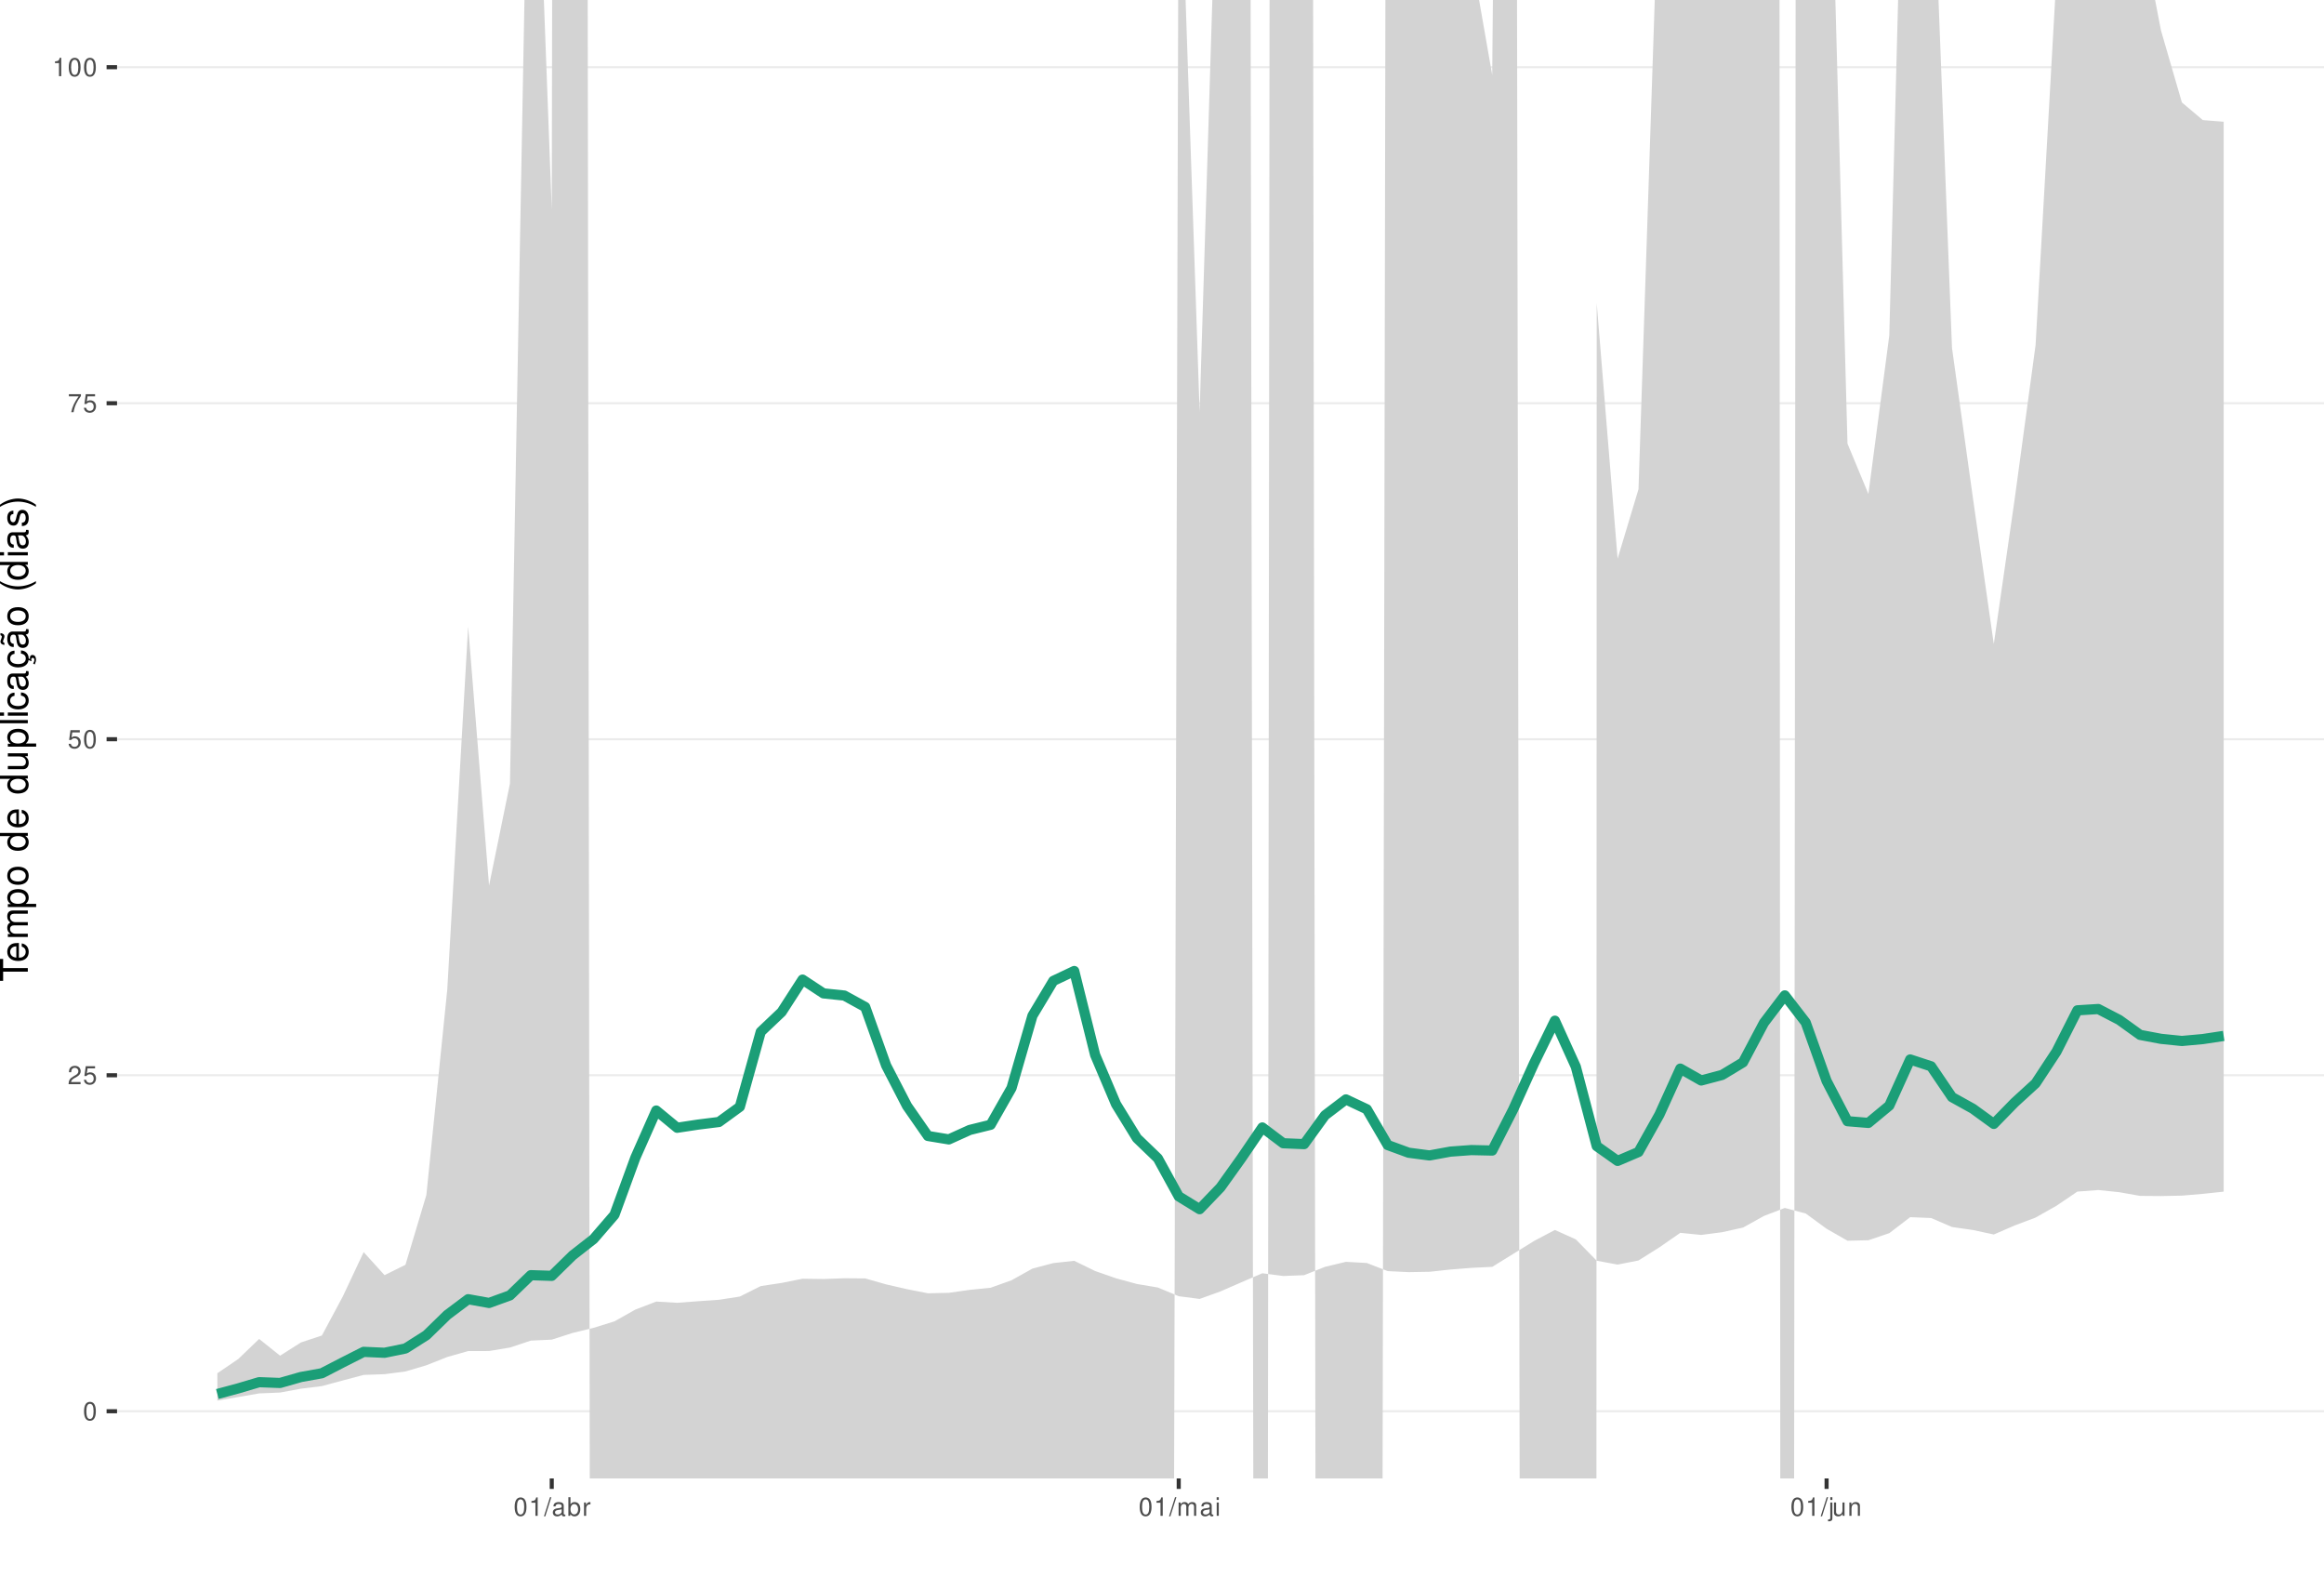
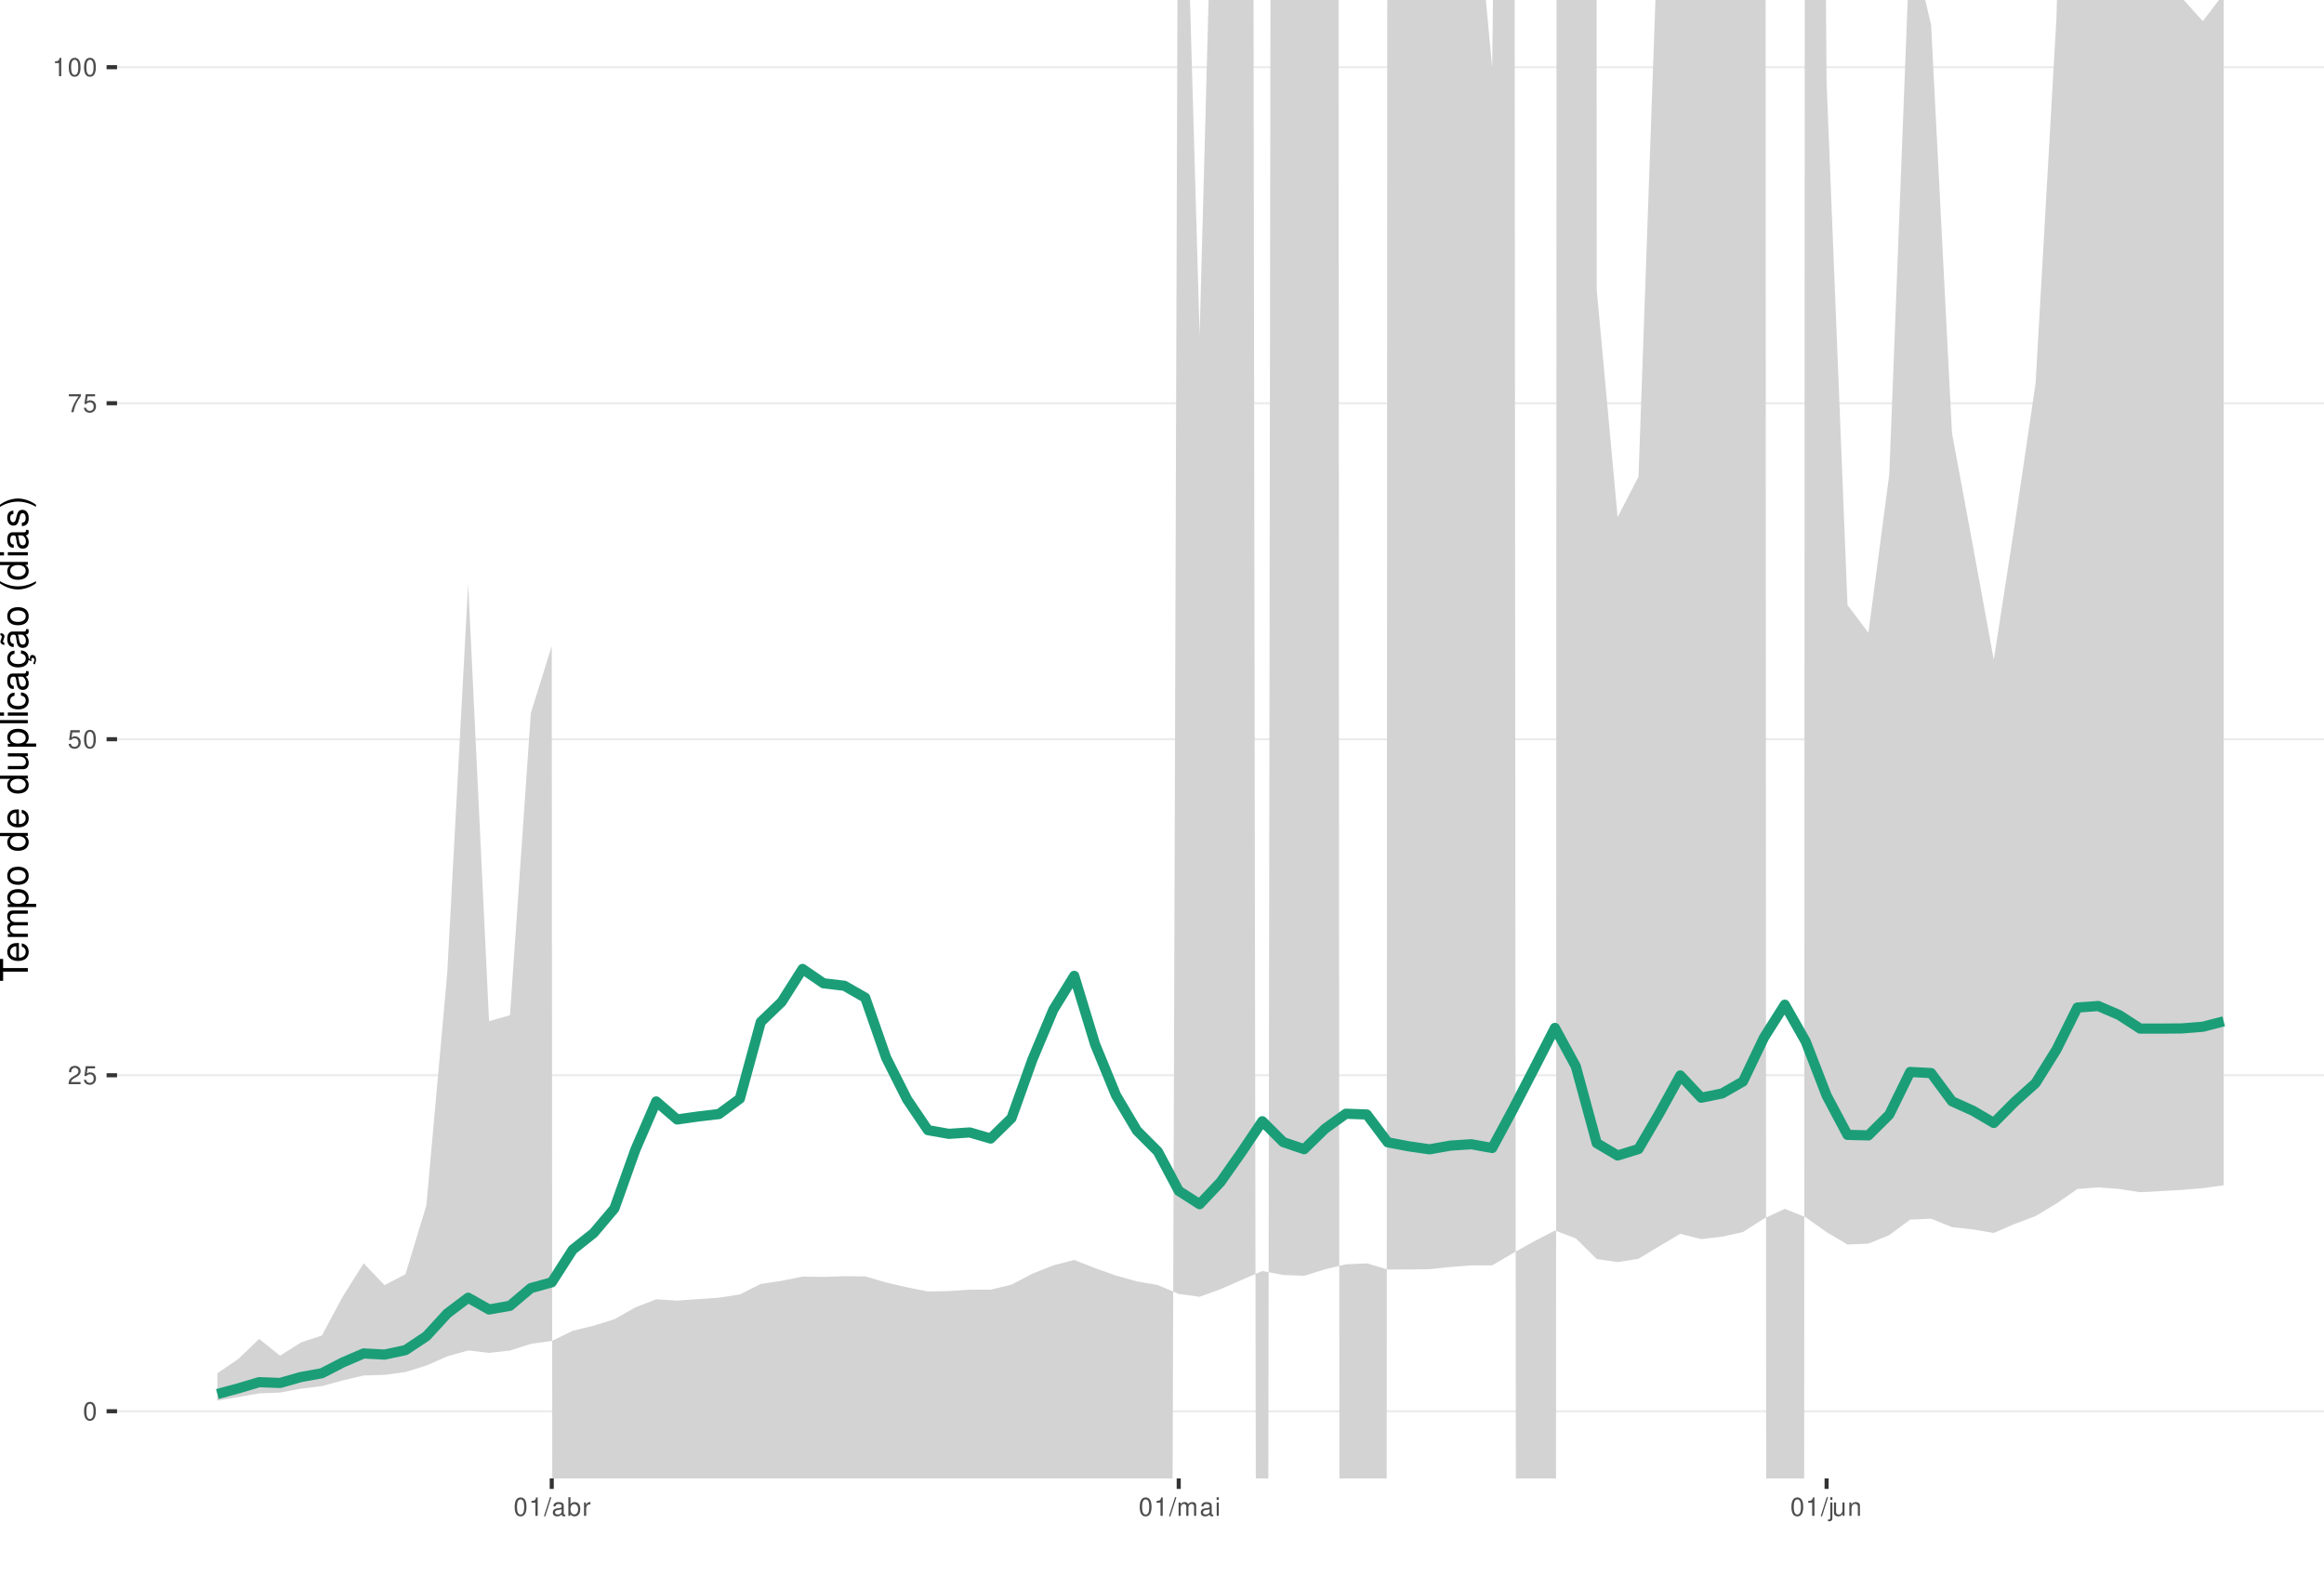
<svg xmlns="http://www.w3.org/2000/svg" xmlns:xlink="http://www.w3.org/1999/xlink" width="609pt" height="413pt" viewBox="0 0 609 413" version="1.1">
  <defs>
    <g>
      <symbol overflow="visible" id="glyph0-0">
        <path style="stroke:none;" d="" />
      </symbol>
      <symbol overflow="visible" id="glyph0-1">
        <path style="stroke:none;" d="M 1.828 -4.812 C 1.391 -4.812 0.984 -4.609 0.75 -4.281 C 0.438 -3.859 0.281 -3.219 0.281 -2.328 C 0.281 -0.703 0.812 0.156 1.828 0.156 C 2.828 0.156 3.375 -0.703 3.375 -2.297 C 3.375 -3.219 3.234 -3.844 2.922 -4.281 C 2.672 -4.625 2.281 -4.812 1.828 -4.812 Z M 1.828 -4.297 C 2.469 -4.297 2.781 -3.641 2.781 -2.344 C 2.781 -0.969 2.469 -0.328 1.812 -0.328 C 1.203 -0.328 0.891 -1 0.891 -2.328 C 0.891 -3.641 1.203 -4.297 1.828 -4.297 Z M 1.828 -4.297 " />
      </symbol>
      <symbol overflow="visible" id="glyph0-2">
        <path style="stroke:none;" d="M 3.375 -0.578 L 0.891 -0.578 C 0.938 -0.984 1.156 -1.234 1.734 -1.578 L 2.406 -1.953 C 3.062 -2.328 3.406 -2.812 3.406 -3.406 C 3.406 -3.812 3.234 -4.188 2.969 -4.438 C 2.688 -4.688 2.344 -4.812 1.891 -4.812 C 1.297 -4.812 0.844 -4.594 0.578 -4.188 C 0.422 -3.938 0.344 -3.641 0.328 -3.141 L 0.922 -3.141 C 0.938 -3.469 0.984 -3.672 1.062 -3.828 C 1.219 -4.125 1.516 -4.297 1.875 -4.297 C 2.406 -4.297 2.797 -3.906 2.797 -3.391 C 2.797 -3.016 2.578 -2.672 2.156 -2.438 L 1.547 -2.078 C 0.562 -1.516 0.281 -1.062 0.219 0 L 3.375 0 Z M 3.375 -0.578 " />
      </symbol>
      <symbol overflow="visible" id="glyph0-3">
        <path style="stroke:none;" d="M 3.172 -4.719 L 0.734 -4.719 L 0.375 -2.156 L 0.922 -2.156 C 1.188 -2.469 1.422 -2.594 1.797 -2.594 C 2.422 -2.594 2.812 -2.156 2.812 -1.453 C 2.812 -0.781 2.422 -0.359 1.781 -0.359 C 1.266 -0.359 0.953 -0.625 0.812 -1.156 L 0.234 -1.156 C 0.312 -0.766 0.375 -0.578 0.516 -0.406 C 0.781 -0.047 1.266 0.156 1.797 0.156 C 2.75 0.156 3.422 -0.547 3.422 -1.531 C 3.422 -2.469 2.797 -3.109 1.891 -3.109 C 1.562 -3.109 1.297 -3.016 1.016 -2.828 L 1.203 -4.141 L 3.172 -4.141 Z M 3.172 -4.719 " />
      </symbol>
      <symbol overflow="visible" id="glyph0-4">
        <path style="stroke:none;" d="M 3.469 -4.719 L 0.312 -4.719 L 0.312 -4.141 L 2.859 -4.141 C 1.734 -2.531 1.266 -1.547 0.922 0 L 1.547 0 C 1.797 -1.516 2.391 -2.812 3.469 -4.234 Z M 3.469 -4.719 " />
      </symbol>
      <symbol overflow="visible" id="glyph0-5">
        <path style="stroke:none;" d="M 1.719 -3.422 L 1.719 0 L 2.312 0 L 2.312 -4.812 L 1.922 -4.812 C 1.719 -4.078 1.578 -3.969 0.672 -3.859 L 0.672 -3.422 Z M 1.719 -3.422 " />
      </symbol>
      <symbol overflow="visible" id="glyph0-6">
        <path style="stroke:none;" d="M 1.531 -4.859 L -0.047 0.141 L 0.312 0.141 L 1.891 -4.859 Z M 1.531 -4.859 " />
      </symbol>
      <symbol overflow="visible" id="glyph0-7">
        <path style="stroke:none;" d="M 3.562 -0.328 C 3.5 -0.312 3.469 -0.312 3.438 -0.312 C 3.25 -0.312 3.141 -0.406 3.141 -0.578 L 3.141 -2.641 C 3.141 -3.25 2.688 -3.594 1.828 -3.594 C 1.312 -3.594 0.906 -3.438 0.672 -3.188 C 0.516 -3 0.453 -2.797 0.438 -2.453 L 0.984 -2.453 C 1.031 -2.875 1.297 -3.078 1.812 -3.078 C 2.312 -3.078 2.594 -2.891 2.594 -2.562 L 2.594 -2.406 C 2.578 -2.172 2.469 -2.078 2.016 -2.031 C 1.219 -1.922 1.109 -1.891 0.891 -1.812 C 0.484 -1.641 0.281 -1.328 0.281 -0.875 C 0.281 -0.25 0.719 0.156 1.422 0.156 C 1.859 0.156 2.219 0 2.609 -0.359 C 2.656 0 2.828 0.156 3.188 0.156 C 3.297 0.156 3.375 0.141 3.562 0.094 Z M 2.594 -1.094 C 2.594 -0.906 2.531 -0.797 2.375 -0.641 C 2.141 -0.438 1.875 -0.328 1.547 -0.328 C 1.109 -0.328 0.859 -0.547 0.859 -0.891 C 0.859 -1.266 1.094 -1.438 1.703 -1.531 C 2.297 -1.609 2.406 -1.641 2.594 -1.719 Z M 2.594 -1.094 " />
      </symbol>
      <symbol overflow="visible" id="glyph0-8">
        <path style="stroke:none;" d="M 0.359 -4.859 L 0.359 0 L 0.859 0 L 0.859 -0.453 C 1.125 -0.047 1.484 0.156 1.969 0.156 C 2.875 0.156 3.484 -0.594 3.484 -1.75 C 3.484 -2.891 2.922 -3.594 1.984 -3.594 C 1.516 -3.594 1.172 -3.406 0.906 -3.016 L 0.906 -4.859 Z M 1.891 -3.062 C 2.5 -3.062 2.906 -2.531 2.906 -1.703 C 2.906 -0.906 2.484 -0.359 1.891 -0.359 C 1.297 -0.359 0.906 -0.906 0.906 -1.719 C 0.906 -2.531 1.297 -3.062 1.891 -3.062 Z M 1.891 -3.062 " />
      </symbol>
      <symbol overflow="visible" id="glyph0-9">
        <path style="stroke:none;" d="M 0.453 -3.484 L 0.453 0 L 1.016 0 L 1.016 -1.812 C 1.031 -2.656 1.375 -3.016 2.141 -3 L 2.141 -3.562 C 2.047 -3.578 1.984 -3.594 1.922 -3.594 C 1.562 -3.594 1.297 -3.375 0.969 -2.859 L 0.969 -3.484 Z M 0.453 -3.484 " />
      </symbol>
      <symbol overflow="visible" id="glyph0-10">
        <path style="stroke:none;" d="M 0.469 -3.484 L 0.469 0 L 1.031 0 L 1.031 -2.188 C 1.031 -2.703 1.391 -3.109 1.844 -3.109 C 2.25 -3.109 2.484 -2.844 2.484 -2.406 L 2.484 0 L 3.047 0 L 3.047 -2.188 C 3.047 -2.703 3.422 -3.109 3.875 -3.109 C 4.266 -3.109 4.516 -2.844 4.516 -2.406 L 4.516 0 L 5.078 0 L 5.078 -2.609 C 5.078 -3.234 4.719 -3.594 4.062 -3.594 C 3.594 -3.594 3.312 -3.453 2.984 -3.062 C 2.781 -3.422 2.5 -3.594 2.047 -3.594 C 1.578 -3.594 1.266 -3.422 0.984 -3 L 0.984 -3.484 Z M 0.469 -3.484 " />
      </symbol>
      <symbol overflow="visible" id="glyph0-11">
        <path style="stroke:none;" d="M 1 -3.484 L 0.453 -3.484 L 0.453 0 L 1 0 Z M 1 -4.859 L 0.438 -4.859 L 0.438 -4.156 L 1 -4.156 Z M 1 -4.859 " />
      </symbol>
      <symbol overflow="visible" id="glyph0-12">
        <path style="stroke:none;" d="M 0.469 -3.484 L 0.469 0.5 C 0.469 0.859 0.359 0.969 0.016 0.969 C -0.031 0.969 -0.047 0.969 -0.125 0.953 L -0.125 1.438 C -0.047 1.438 -0.016 1.453 0.062 1.453 C 0.688 1.453 1.016 1.203 1.016 0.719 L 1.016 -3.484 Z M 1.016 -4.859 L 0.469 -4.859 L 0.469 -4.156 L 1.016 -4.156 Z M 1.016 -4.859 " />
      </symbol>
      <symbol overflow="visible" id="glyph0-13">
        <path style="stroke:none;" d="M 3.203 0 L 3.203 -3.484 L 2.656 -3.484 L 2.656 -1.516 C 2.656 -0.797 2.281 -0.328 1.703 -0.328 C 1.266 -0.328 0.984 -0.594 0.984 -1.016 L 0.984 -3.484 L 0.438 -3.484 L 0.438 -0.797 C 0.438 -0.219 0.859 0.156 1.547 0.156 C 2.062 0.156 2.391 -0.031 2.703 -0.484 L 2.703 0 Z M 3.203 0 " />
      </symbol>
      <symbol overflow="visible" id="glyph0-14">
        <path style="stroke:none;" d="M 0.469 -3.484 L 0.469 0 L 1.031 0 L 1.031 -1.922 C 1.031 -2.641 1.391 -3.109 1.969 -3.109 C 2.406 -3.109 2.688 -2.828 2.688 -2.422 L 2.688 0 L 3.234 0 L 3.234 -2.641 C 3.234 -3.219 2.812 -3.594 2.141 -3.594 C 1.625 -3.594 1.281 -3.391 0.984 -2.906 L 0.984 -3.484 Z M 0.469 -3.484 " />
      </symbol>
      <symbol overflow="visible" id="glyph1-0">
        <path style="stroke:none;" d="" />
      </symbol>
      <symbol overflow="visible" id="glyph1-1">
        <path style="stroke:none;" d="M -6.469 -3.547 L -6.469 -5.938 L -7.297 -5.938 L -7.297 -0.203 L -6.469 -0.203 L -6.469 -2.609 L 0 -2.609 L 0 -3.547 Z M -6.469 -3.547 " />
      </symbol>
      <symbol overflow="visible" id="glyph1-2">
        <path style="stroke:none;" d="M -2.344 -5.125 C -3.141 -5.125 -3.625 -5.062 -4.016 -4.922 C -4.875 -4.578 -5.391 -3.781 -5.391 -2.797 C -5.391 -1.344 -4.281 -0.406 -2.547 -0.406 C -0.812 -0.406 0.234 -1.297 0.234 -2.781 C 0.234 -3.984 -0.453 -4.812 -1.594 -5.016 L -1.594 -4.188 C -0.906 -3.953 -0.547 -3.484 -0.547 -2.812 C -0.547 -2.281 -0.781 -1.828 -1.219 -1.547 C -1.516 -1.344 -1.812 -1.281 -2.344 -1.266 Z M -3.016 -1.297 C -3.984 -1.359 -4.625 -1.953 -4.625 -2.797 C -4.625 -3.641 -3.953 -4.234 -3.016 -4.234 Z M -3.016 -1.297 " />
      </symbol>
      <symbol overflow="visible" id="glyph1-3">
        <path style="stroke:none;" d="M -5.234 -0.703 L 0 -0.703 L 0 -1.547 L -3.297 -1.547 C -4.047 -1.547 -4.656 -2.094 -4.656 -2.766 C -4.656 -3.391 -4.281 -3.734 -3.609 -3.734 L 0 -3.734 L 0 -4.578 L -3.297 -4.578 C -4.047 -4.578 -4.656 -5.125 -4.656 -5.812 C -4.656 -6.422 -4.266 -6.781 -3.609 -6.781 L 0 -6.781 L 0 -7.625 L -3.938 -7.625 C -4.875 -7.625 -5.391 -7.078 -5.391 -6.094 C -5.391 -5.406 -5.188 -4.984 -4.594 -4.484 C -5.156 -4.188 -5.391 -3.766 -5.391 -3.078 C -5.391 -2.375 -5.125 -1.906 -4.5 -1.469 L -5.234 -1.469 Z M -5.234 -0.703 " />
      </symbol>
      <symbol overflow="visible" id="glyph1-4">
        <path style="stroke:none;" d="M 2.188 -0.547 L 2.188 -1.375 L -0.547 -1.375 C -0.016 -1.812 0.234 -2.312 0.234 -2.984 C 0.234 -4.344 -0.859 -5.234 -2.531 -5.234 C -4.297 -5.234 -5.391 -4.375 -5.391 -2.984 C -5.391 -2.266 -5.062 -1.703 -4.453 -1.312 L -5.234 -1.312 L -5.234 -0.547 Z M -4.609 -2.844 C -4.609 -3.766 -3.797 -4.359 -2.547 -4.359 C -1.359 -4.359 -0.547 -3.75 -0.547 -2.844 C -0.547 -1.953 -1.344 -1.375 -2.578 -1.375 C -3.812 -1.375 -4.609 -1.953 -4.609 -2.844 Z M -4.609 -2.844 " />
      </symbol>
      <symbol overflow="visible" id="glyph1-5">
        <path style="stroke:none;" d="M -5.391 -2.719 C -5.391 -1.234 -4.344 -0.359 -2.578 -0.359 C -0.812 -0.359 0.234 -1.234 0.234 -2.734 C 0.234 -4.203 -0.812 -5.094 -2.547 -5.094 C -4.359 -5.094 -5.391 -4.234 -5.391 -2.719 Z M -4.625 -2.734 C -4.625 -3.672 -3.844 -4.234 -2.547 -4.234 C -1.312 -4.234 -0.547 -3.656 -0.547 -2.734 C -0.547 -1.797 -1.312 -1.234 -2.578 -1.234 C -3.844 -1.234 -4.625 -1.797 -4.625 -2.734 Z M -4.625 -2.734 " />
      </symbol>
      <symbol overflow="visible" id="glyph1-6">
        <path style="stroke:none;" d="" />
      </symbol>
      <symbol overflow="visible" id="glyph1-7">
        <path style="stroke:none;" d="M -7.297 -4.953 L -7.297 -4.125 L -4.578 -4.125 C -5.109 -3.766 -5.391 -3.203 -5.391 -2.516 C -5.391 -1.156 -4.297 -0.266 -2.625 -0.266 C -0.859 -0.266 0.234 -1.125 0.234 -2.547 C 0.234 -3.266 -0.047 -3.766 -0.688 -4.203 L 0 -4.203 L 0 -4.953 Z M -4.609 -2.656 C -4.609 -3.547 -3.812 -4.125 -2.562 -4.125 C -1.344 -4.125 -0.547 -3.547 -0.547 -2.656 C -0.547 -1.734 -1.359 -1.125 -2.578 -1.125 C -3.797 -1.125 -4.609 -1.734 -4.609 -2.656 Z M -4.609 -2.656 " />
      </symbol>
      <symbol overflow="visible" id="glyph1-8">
        <path style="stroke:none;" d="M 0 -4.812 L -5.234 -4.812 L -5.234 -3.984 L -2.266 -3.984 C -1.203 -3.984 -0.5 -3.438 -0.5 -2.562 C -0.5 -1.906 -0.906 -1.484 -1.531 -1.484 L -5.234 -1.484 L -5.234 -0.656 L -1.203 -0.656 C -0.328 -0.656 0.234 -1.297 0.234 -2.312 C 0.234 -3.094 -0.047 -3.578 -0.734 -4.062 L 0 -4.062 Z M 0 -4.812 " />
      </symbol>
      <symbol overflow="visible" id="glyph1-9">
        <path style="stroke:none;" d="M -7.297 -1.516 L -7.297 -0.688 L 0 -0.688 L 0 -1.516 Z M -7.297 -1.516 " />
      </symbol>
      <symbol overflow="visible" id="glyph1-10">
        <path style="stroke:none;" d="M -5.234 -1.5 L -5.234 -0.672 L 0 -0.672 L 0 -1.5 Z M -7.297 -1.5 L -7.297 -0.656 L -6.234 -0.656 L -6.234 -1.5 Z M -7.297 -1.5 " />
      </symbol>
      <symbol overflow="visible" id="glyph1-11">
        <path style="stroke:none;" d="M -3.484 -4.703 C -3.984 -4.672 -4.312 -4.562 -4.609 -4.359 C -5.094 -4 -5.391 -3.375 -5.391 -2.641 C -5.391 -1.219 -4.266 -0.312 -2.531 -0.312 C -0.844 -0.312 0.234 -1.203 0.234 -2.625 C 0.234 -3.875 -0.516 -4.672 -1.797 -4.766 L -1.797 -3.938 C -0.953 -3.797 -0.547 -3.359 -0.547 -2.656 C -0.547 -1.734 -1.297 -1.188 -2.531 -1.188 C -3.844 -1.188 -4.625 -1.719 -4.625 -2.625 C -4.625 -3.328 -4.203 -3.766 -3.484 -3.875 Z M -3.484 -4.703 " />
      </symbol>
      <symbol overflow="visible" id="glyph1-12">
        <path style="stroke:none;" d="M -0.484 -5.344 C -0.469 -5.266 -0.469 -5.219 -0.469 -5.172 C -0.469 -4.875 -0.625 -4.719 -0.875 -4.719 L -3.953 -4.719 C -4.891 -4.719 -5.391 -4.047 -5.391 -2.75 C -5.391 -1.984 -5.172 -1.375 -4.781 -1.016 C -4.516 -0.766 -4.203 -0.672 -3.688 -0.656 L -3.688 -1.484 C -4.328 -1.562 -4.625 -1.938 -4.625 -2.719 C -4.625 -3.484 -4.344 -3.891 -3.844 -3.891 L -3.625 -3.891 C -3.266 -3.875 -3.125 -3.703 -3.047 -3.016 C -2.891 -1.844 -2.844 -1.656 -2.719 -1.344 C -2.453 -0.734 -2 -0.422 -1.312 -0.422 C -0.375 -0.422 0.234 -1.078 0.234 -2.141 C 0.234 -2.797 0 -3.328 -0.547 -3.922 C 0 -3.984 0.234 -4.234 0.234 -4.781 C 0.234 -4.953 0.203 -5.062 0.141 -5.344 Z M -1.656 -3.891 C -1.375 -3.891 -1.203 -3.812 -0.969 -3.562 C -0.656 -3.219 -0.5 -2.812 -0.5 -2.312 C -0.5 -1.672 -0.812 -1.297 -1.344 -1.297 C -1.891 -1.297 -2.172 -1.656 -2.297 -2.547 C -2.422 -3.438 -2.453 -3.609 -2.594 -3.891 Z M -1.656 -3.891 " />
      </symbol>
      <symbol overflow="visible" id="glyph1-13">
        <path style="stroke:none;" d="M 0.234 -2.641 C 0.234 -3.875 -0.547 -4.703 -1.797 -4.766 L -1.797 -3.938 C -0.953 -3.797 -0.531 -3.359 -0.531 -2.656 C -0.531 -1.734 -1.281 -1.188 -2.516 -1.188 C -3.844 -1.188 -4.625 -1.719 -4.625 -2.625 C -4.625 -3.328 -4.203 -3.766 -3.484 -3.875 L -3.484 -4.703 C -3.984 -4.672 -4.312 -4.562 -4.609 -4.359 C -5.094 -4 -5.391 -3.375 -5.391 -2.641 C -5.391 -1.219 -4.266 -0.312 -2.531 -0.312 C -1.469 -0.312 -0.625 -0.672 -0.156 -1.312 C 0.047 -1.594 0.125 -1.812 0.203 -2.25 L 0.922 -1.938 L 0.984 -2.062 C 0.938 -2.188 0.906 -2.25 0.906 -2.375 C 0.906 -2.656 1.047 -2.828 1.281 -2.828 C 1.547 -2.828 1.734 -2.594 1.734 -2.297 C 1.734 -2.031 1.672 -1.844 1.438 -1.406 L 1.406 -1.312 L 1.812 -1.094 C 2.078 -1.75 2.141 -1.953 2.141 -2.344 C 2.141 -3.109 1.781 -3.578 1.203 -3.578 C 0.781 -3.578 0.547 -3.297 0.547 -2.797 C 0.547 -2.703 0.547 -2.641 0.562 -2.516 Z M 0.234 -2.641 " />
      </symbol>
      <symbol overflow="visible" id="glyph1-14">
        <path style="stroke:none;" d="M -0.484 -5.344 C -0.469 -5.266 -0.469 -5.219 -0.469 -5.172 C -0.469 -4.875 -0.625 -4.719 -0.875 -4.719 L -3.953 -4.719 C -4.891 -4.719 -5.391 -4.047 -5.391 -2.75 C -5.391 -1.984 -5.172 -1.375 -4.781 -1.016 C -4.516 -0.766 -4.203 -0.672 -3.688 -0.656 L -3.688 -1.484 C -4.328 -1.562 -4.625 -1.938 -4.625 -2.719 C -4.625 -3.484 -4.344 -3.891 -3.844 -3.891 L -3.625 -3.891 C -3.266 -3.875 -3.125 -3.703 -3.047 -3.016 C -2.891 -1.844 -2.844 -1.656 -2.719 -1.344 C -2.453 -0.734 -2 -0.422 -1.312 -0.422 C -0.375 -0.422 0.234 -1.078 0.234 -2.141 C 0.234 -2.797 0 -3.328 -0.547 -3.922 C 0 -3.984 0.234 -4.234 0.234 -4.781 C 0.234 -4.953 0.203 -5.062 0.141 -5.344 Z M -1.656 -3.891 C -1.375 -3.891 -1.203 -3.812 -0.969 -3.562 C -0.656 -3.219 -0.5 -2.812 -0.5 -2.312 C -0.5 -1.672 -0.812 -1.297 -1.344 -1.297 C -1.891 -1.297 -2.172 -1.656 -2.297 -2.547 C -2.422 -3.438 -2.453 -3.609 -2.594 -3.891 Z M -7.172 -3.75 C -6.922 -3.672 -6.812 -3.547 -6.812 -3.375 C -6.812 -3.25 -6.875 -2.984 -6.984 -2.734 C -7.156 -2.312 -7.172 -2.25 -7.172 -2.047 C -7.172 -1.594 -6.797 -1.297 -6.141 -1.188 L -6.141 -1.766 C -6.375 -1.812 -6.5 -1.938 -6.5 -2.094 C -6.5 -2.203 -6.469 -2.344 -6.375 -2.578 C -6.156 -3.156 -6.125 -3.234 -6.125 -3.438 C -6.125 -3.922 -6.484 -4.219 -7.172 -4.312 Z M -7.172 -3.75 " />
      </symbol>
      <symbol overflow="visible" id="glyph1-15">
        <path style="stroke:none;" d="M -7.297 -2.359 C -5.984 -1.359 -4.156 -0.734 -2.594 -0.734 C -1.016 -0.734 0.812 -1.359 2.125 -2.359 L 2.125 -2.906 C 0.688 -2.031 -0.984 -1.547 -2.594 -1.547 C -4.188 -1.547 -5.875 -2.031 -7.297 -2.906 Z M -7.297 -2.359 " />
      </symbol>
      <symbol overflow="visible" id="glyph1-16">
        <path style="stroke:none;" d="M -3.781 -4.375 C -4.812 -4.375 -5.391 -3.688 -5.391 -2.484 C -5.391 -1.266 -4.766 -0.469 -3.797 -0.469 C -2.969 -0.469 -2.578 -0.891 -2.281 -2.125 L -2.094 -2.906 C -1.953 -3.484 -1.734 -3.719 -1.375 -3.719 C -0.875 -3.719 -0.547 -3.234 -0.547 -2.5 C -0.547 -2.047 -0.672 -1.672 -0.891 -1.453 C -1.047 -1.328 -1.188 -1.266 -1.562 -1.219 L -1.562 -0.344 C -0.344 -0.375 0.234 -1.062 0.234 -2.438 C 0.234 -3.75 -0.422 -4.594 -1.438 -4.594 C -2.203 -4.594 -2.641 -4.156 -2.891 -3.109 L -3.078 -2.312 C -3.234 -1.625 -3.453 -1.344 -3.828 -1.344 C -4.312 -1.344 -4.625 -1.766 -4.625 -2.453 C -4.625 -3.125 -4.328 -3.484 -3.781 -3.5 Z M -3.781 -4.375 " />
      </symbol>
      <symbol overflow="visible" id="glyph1-17">
        <path style="stroke:none;" d="M 2.125 -0.938 C 0.812 -1.938 -1.016 -2.562 -2.578 -2.562 C -4.156 -2.562 -5.984 -1.938 -7.297 -0.938 L -7.297 -0.375 C -5.859 -1.266 -4.188 -1.75 -2.578 -1.75 C -0.984 -1.75 0.703 -1.266 2.125 -0.375 Z M 2.125 -0.938 " />
      </symbol>
    </g>
    <clipPath id="clip1">
      <path d="M 30.672 0 L 609 0 L 609 387.328 L 30.672 387.328 Z M 30.672 0 " />
    </clipPath>
    <clipPath id="clip2">
      <path d="M 30.672 369 L 609 369 L 609 370 L 30.672 370 Z M 30.672 369 " />
    </clipPath>
    <clipPath id="clip3">
      <path d="M 30.672 281 L 609 281 L 609 282 L 30.672 282 Z M 30.672 281 " />
    </clipPath>
    <clipPath id="clip4">
      <path d="M 30.672 193 L 609 193 L 609 194 L 30.672 194 Z M 30.672 193 " />
    </clipPath>
    <clipPath id="clip5">
      <path d="M 30.672 105 L 609 105 L 609 106 L 30.672 106 Z M 30.672 105 " />
    </clipPath>
    <clipPath id="clip6">
      <path d="M 30.672 17 L 609 17 L 609 18 L 30.672 18 Z M 30.672 17 " />
    </clipPath>
    <clipPath id="clip7">
      <path d="M 56 0 L 583 0 L 583 387.328 L 56 387.328 Z M 56 0 " />
    </clipPath>
  </defs>
  <g id="surface16">
    <rect x="0" y="0" width="609" height="413" style="fill:rgb(100%,100%,100%);fill-opacity:1;stroke:none;" />
    <rect x="0" y="0" width="609" height="413" style="fill:rgb(100%,100%,100%);fill-opacity:1;stroke:none;" />
    <path style="fill:none;stroke-width:1.067;stroke-linecap:round;stroke-linejoin:round;stroke:rgb(100%,100%,100%);stroke-opacity:1;stroke-miterlimit:10;" d="M 0 413 L 609 413 L 609 0 L 0 0 Z M 0 413 " />
    <g clip-path="url(#clip1)" clip-rule="nonzero">
      <path style=" stroke:none;fill-rule:nonzero;fill:rgb(100%,100%,100%);fill-opacity:1;" d="M 30.672 387.328 L 609 387.328 L 609 0 L 30.672 0 Z M 30.672 387.328 " />
    </g>
    <g clip-path="url(#clip2)" clip-rule="nonzero">
      <path style="fill:none;stroke-width:0.533;stroke-linecap:butt;stroke-linejoin:round;stroke:rgb(92.157%,92.157%,92.157%);stroke-opacity:1;stroke-miterlimit:10;" d="M 30.672 369.723 L 609 369.723 " />
    </g>
    <g clip-path="url(#clip3)" clip-rule="nonzero">
      <path style="fill:none;stroke-width:0.533;stroke-linecap:butt;stroke-linejoin:round;stroke:rgb(92.157%,92.157%,92.157%);stroke-opacity:1;stroke-miterlimit:10;" d="M 30.672 281.695 L 609 281.695 " />
    </g>
    <g clip-path="url(#clip4)" clip-rule="nonzero">
      <path style="fill:none;stroke-width:0.533;stroke-linecap:butt;stroke-linejoin:round;stroke:rgb(92.157%,92.157%,92.157%);stroke-opacity:1;stroke-miterlimit:10;" d="M 30.672 193.664 L 609 193.664 " />
    </g>
    <g clip-path="url(#clip5)" clip-rule="nonzero">
      <path style="fill:none;stroke-width:0.533;stroke-linecap:butt;stroke-linejoin:round;stroke:rgb(92.157%,92.157%,92.157%);stroke-opacity:1;stroke-miterlimit:10;" d="M 30.672 105.637 L 609 105.637 " />
    </g>
    <g clip-path="url(#clip6)" clip-rule="nonzero">
      <path style="fill:none;stroke-width:0.533;stroke-linecap:butt;stroke-linejoin:round;stroke:rgb(92.157%,92.157%,92.157%);stroke-opacity:1;stroke-miterlimit:10;" d="M 30.672 17.605 L 609 17.605 " />
    </g>
    <g clip-path="url(#clip7)" clip-rule="nonzero">
-       <path style=" stroke:none;fill-rule:nonzero;fill:rgb(82.745%,82.745%,82.745%);fill-opacity:1;" d="M 56.957 359.766 L 62.434 356.039 L 67.91 350.781 L 73.391 355.168 L 78.867 351.695 L 84.344 349.883 L 89.82 339.672 L 95.297 328.031 L 100.773 334.07 L 106.25 331.355 L 111.727 313.074 L 117.203 259.273 L 122.68 164.133 L 128.156 232 L 133.633 205.277 L 137.43 0 L 142.52 0 L 144.586 54.918 L 144.688 0 L 154.008 0 L 154.582 413 L 307.598 413 L 308.738 0 L 310.684 0 L 314.359 107.93 L 317.688 0 L 327.723 0 L 328.469 413 L 332.227 413 L 332.684 0 L 344.098 0 L 344.754 413 L 362.254 413 L 363.043 0 L 387.59 0 L 391.031 19.648 L 391.211 0 L 397.535 0 L 398.266 413 L 418.336 413 L 418.414 79.402 L 423.891 146.359 L 429.367 128.16 L 433.625 0 L 466.324 0 L 466.527 413 L 470.121 413 L 470.543 0 L 480.953 0 L 484.133 116.223 L 489.609 129.414 L 495.086 87.887 L 497.395 0 L 507.984 0 L 511.516 91.141 L 516.992 130.418 L 522.469 168.723 L 527.945 130.723 L 533.422 90.387 L 538.535 0 L 564.742 0 L 566.281 7.977 L 571.758 26.832 L 577.234 31.453 L 582.711 31.891 L 582.711 312.191 L 577.234 312.77 L 571.758 313.234 L 566.281 313.344 L 560.805 313.301 L 555.328 312.332 L 549.852 311.766 L 544.375 312.176 L 538.898 315.883 L 533.422 318.98 L 527.945 321.051 L 522.469 323.418 L 516.992 322.238 L 511.516 321.453 L 506.039 319.098 L 500.562 318.875 L 495.086 323.066 L 489.609 324.922 L 484.133 325.043 L 478.656 321.914 L 473.18 317.91 L 467.703 316.461 L 462.227 318.562 L 456.75 321.605 L 451.273 322.816 L 445.797 323.531 L 440.32 322.98 L 434.844 326.777 L 429.367 330.219 L 423.891 331.301 L 418.414 330.285 L 412.938 324.695 L 407.461 322.227 L 401.984 325.121 L 396.508 328.512 L 391.031 331.895 L 385.555 332.156 L 380.078 332.594 L 374.602 333.184 L 369.125 333.277 L 363.648 333.008 L 358.172 330.883 L 352.695 330.578 L 347.219 331.891 L 341.742 334.074 L 336.266 334.289 L 330.789 333.574 L 325.312 335.93 L 319.836 338.32 L 314.359 340.297 L 308.883 339.586 L 303.406 337.301 L 297.93 336.383 L 292.453 334.891 L 286.977 332.984 L 281.5 330.309 L 276.023 330.906 L 270.547 332.352 L 265.07 335.406 L 259.594 337.367 L 254.117 337.922 L 248.641 338.695 L 243.164 338.82 L 237.688 337.742 L 232.211 336.484 L 226.734 334.926 L 221.258 334.883 L 215.781 335.078 L 210.305 335.004 L 204.828 336.105 L 199.352 336.93 L 193.875 339.672 L 188.398 340.523 L 182.922 340.898 L 177.445 341.312 L 171.969 340.988 L 166.492 343.09 L 161.016 346.168 L 155.539 347.875 L 150.062 349.203 L 144.586 350.961 L 139.109 351.215 L 133.633 353.035 L 128.156 353.941 L 122.68 353.953 L 117.203 355.508 L 111.727 357.68 L 106.25 359.301 L 100.773 360.008 L 95.297 360.203 L 89.82 361.652 L 84.344 363.133 L 78.867 363.812 L 73.391 364.824 L 67.91 365.047 L 62.434 365.996 L 56.957 366.93 Z M 56.957 359.766 " />
-     </g>
-     <path style="fill:none;stroke-width:2.667;stroke-linecap:butt;stroke-linejoin:round;stroke:rgb(10.588%,61.961%,46.667%);stroke-opacity:1;stroke-miterlimit:10;" d="M 56.957 365.207 L 62.434 363.734 L 67.91 362.105 L 73.391 362.312 L 78.867 360.75 L 84.344 359.766 L 89.82 356.934 L 95.297 354.16 L 100.773 354.402 L 106.25 353.281 L 111.727 349.805 L 117.203 344.473 L 122.68 340.367 L 128.156 341.352 L 133.633 339.367 L 139.109 334.074 L 144.586 334.25 L 150.062 328.887 L 155.539 324.609 L 161.016 318.266 L 166.492 303.293 L 171.969 290.938 L 177.445 295.453 L 182.922 294.625 L 188.398 293.941 L 193.875 289.957 L 199.352 270.324 L 204.828 265.129 L 210.305 256.637 L 215.781 260.246 L 221.258 260.816 L 226.734 263.82 L 232.211 279.141 L 237.688 289.734 L 243.164 297.605 L 248.641 298.504 L 254.117 296.027 L 259.594 294.672 L 265.07 285.039 L 270.547 266.113 L 276.023 256.977 L 281.5 254.387 L 286.977 276.375 L 292.453 289.277 L 297.93 298.184 L 303.406 303.457 L 308.883 313.426 L 314.359 316.785 L 319.836 311.07 L 325.312 303.41 L 330.789 295.375 L 336.266 299.512 L 341.742 299.738 L 347.219 292.184 L 352.695 288.023 L 358.172 290.602 L 363.648 299.984 L 369.125 301.992 L 374.602 302.707 L 380.078 301.703 L 385.555 301.301 L 391.031 301.422 L 396.508 290.695 L 401.984 278.594 L 407.461 267.402 L 412.938 279.465 L 418.414 300.258 L 423.891 304.137 L 429.367 301.801 L 434.844 292.02 L 440.32 279.957 L 445.797 283.066 L 451.273 281.617 L 456.75 278.32 L 462.227 267.984 L 467.703 260.77 L 473.18 267.863 L 478.656 283.203 L 484.133 293.734 L 489.609 294.184 L 495.086 289.648 L 500.562 277.559 L 506.039 279.352 L 511.516 287.426 L 516.992 290.465 L 522.469 294.441 L 527.945 288.836 L 533.422 283.828 L 538.898 275.508 L 544.375 264.688 L 549.852 264.344 L 555.328 267.184 L 560.805 271.121 L 566.281 272.156 L 571.758 272.715 L 577.234 272.219 L 582.711 271.391 " />
+       <path style=" stroke:none;fill-rule:nonzero;fill:rgb(82.745%,82.745%,82.745%);fill-opacity:1;" d="M 56.957 359.766 L 62.434 356.039 L 67.91 350.781 L 73.391 355.168 L 78.867 351.695 L 84.344 349.883 L 89.82 339.672 L 95.297 330.977 L 100.773 336.68 L 106.25 333.824 L 111.727 315.789 L 117.203 254.902 L 122.68 152.871 L 128.156 267.512 L 133.633 265.98 L 139.109 186.805 L 144.586 169.215 L 144.738 413 L 307.199 413 L 308.547 0 L 311.836 0 L 314.359 87.871 L 316.703 0 L 328.484 0 L 329.117 413 L 332.332 413 L 332.922 0 L 350.773 0 L 350.992 413 L 363.371 413 L 363.527 0 L 389.367 0 L 391.031 17.848 L 391.223 0 L 396.91 0 L 397.25 413 L 407.742 413 L 407.891 0 L 418.387 0 L 418.414 75.844 L 423.891 135.496 L 429.367 124.867 L 433.805 0 L 462.676 0 L 462.824 413 L 472.773 413 L 472.93 0 L 478.484 0 L 478.656 21.52 L 484.133 158.512 L 489.609 165.762 L 495.086 124.258 L 499.91 0 L 504.508 0 L 506.039 6.527 L 511.516 113.473 L 516.992 142.988 L 522.469 172.836 L 527.945 137.473 L 533.422 100.414 L 538.898 4.574 L 539.02 0 L 572.254 0 L 577.234 5.539 L 581.473 0 L 582.711 0 L 582.711 310.512 L 577.234 311.285 L 571.758 311.727 L 566.281 312.043 L 560.805 312.336 L 555.328 311.492 L 549.852 311.066 L 544.375 311.496 L 538.898 315.297 L 533.422 318.59 L 527.945 320.652 L 522.469 323.008 L 516.992 322.09 L 511.516 321.484 L 506.039 319.281 L 500.562 319.516 L 495.086 323.57 L 489.609 325.816 L 484.133 326.039 L 478.656 322.805 L 473.18 318.898 L 467.703 316.695 L 462.227 319.25 L 456.75 322.77 L 451.273 323.988 L 445.797 324.621 L 440.32 323.242 L 434.844 326.469 L 429.367 329.781 L 423.891 330.645 L 418.414 329.848 L 412.938 324.426 L 407.461 322.367 L 401.984 325.219 L 396.508 328.27 L 391.031 331.504 L 385.555 331.508 L 380.078 331.934 L 374.602 332.508 L 369.125 332.582 L 363.648 332.59 L 358.172 330.977 L 352.695 331.23 L 347.219 332.543 L 341.742 334.234 L 336.266 334.02 L 330.789 332.988 L 325.312 335.348 L 319.836 337.75 L 314.359 339.73 L 308.883 338.992 L 303.406 336.652 L 297.93 335.703 L 292.453 334.176 L 286.977 332.23 L 281.5 330.082 L 276.023 331.504 L 270.547 333.676 L 265.07 336.555 L 259.594 337.867 L 254.117 337.859 L 248.641 338.238 L 243.164 338.352 L 237.688 337.258 L 232.211 335.977 L 226.734 334.395 L 221.258 334.34 L 215.781 334.531 L 210.305 334.445 L 204.828 335.547 L 199.352 336.367 L 193.875 339.121 L 188.398 339.973 L 182.922 340.336 L 177.445 340.742 L 171.969 340.395 L 166.492 342.508 L 161.016 345.609 L 155.539 347.316 L 150.062 348.648 L 144.586 351.312 L 139.109 352.062 L 133.633 353.82 L 128.156 354.43 L 122.68 353.793 L 117.203 355.344 L 111.727 357.75 L 106.25 359.457 L 100.773 360.191 L 95.297 360.355 L 89.82 361.652 L 84.344 363.133 L 78.867 363.812 L 73.391 364.824 L 67.91 365.047 L 62.434 365.996 L 56.957 366.93 Z M 56.957 359.766 " />
+     </g>
+     <path style="fill:none;stroke-width:2.667;stroke-linecap:butt;stroke-linejoin:round;stroke:rgb(10.588%,61.961%,46.667%);stroke-opacity:1;stroke-miterlimit:10;" d="M 56.957 365.207 L 62.434 363.734 L 67.91 362.105 L 73.391 362.312 L 78.867 360.75 L 84.344 359.766 L 89.82 356.934 L 95.297 354.574 L 100.773 354.875 L 106.25 353.711 L 111.727 350.074 L 117.203 344.105 L 122.68 339.98 L 128.156 343.066 L 133.633 342.094 L 139.109 337.457 L 144.586 335.945 L 150.062 327.406 L 155.539 323.055 L 161.016 316.582 L 166.492 301.215 L 171.969 288.559 L 177.445 293.281 L 182.922 292.504 L 188.398 291.863 L 193.875 287.832 L 199.352 267.754 L 204.828 262.488 L 210.305 253.848 L 215.781 257.605 L 221.258 258.246 L 226.734 261.379 L 232.211 277.105 L 237.688 287.992 L 243.164 296.078 L 248.641 297.047 L 254.117 296.68 L 259.594 298.277 L 265.07 292.91 L 270.547 277.574 L 276.023 264.527 L 281.5 255.656 L 286.977 273.617 L 292.453 286.969 L 297.93 296.195 L 303.406 301.676 L 308.883 311.977 L 314.359 315.48 L 319.836 309.68 L 325.312 301.898 L 330.789 293.746 L 336.266 299.211 L 341.742 301.066 L 347.219 295.715 L 352.695 291.777 L 358.172 291.977 L 363.648 299.262 L 369.125 300.309 L 374.602 301.102 L 380.078 300.129 L 385.555 299.773 L 391.031 300.754 L 396.508 290.586 L 401.984 280 L 407.461 269.293 L 412.938 279.379 L 418.414 299.477 L 423.891 302.719 L 429.367 301.023 L 434.844 291.652 L 440.32 281.746 L 445.797 287.586 L 451.273 286.469 L 456.75 283.328 L 462.227 271.871 L 467.703 263.215 L 473.18 272.855 L 478.656 287.012 L 484.133 297.316 L 489.609 297.449 L 495.086 292.008 L 500.562 280.832 L 506.039 281.129 L 511.516 288.516 L 516.992 290.984 L 522.469 294.195 L 527.945 288.684 L 533.422 283.762 L 538.898 274.977 L 544.375 263.957 L 549.852 263.562 L 555.328 265.922 L 560.805 269.465 L 566.281 269.477 L 571.758 269.426 L 577.234 268.996 L 582.711 267.574 " />
    <g style="fill:rgb(30.196%,30.196%,30.196%);fill-opacity:1;">
      <use xlink:href="#glyph0-1" x="21.738" y="372.07" />
    </g>
    <g style="fill:rgb(30.196%,30.196%,30.196%);fill-opacity:1;">
      <use xlink:href="#glyph0-2" x="17.738" y="284.043" />
      <use xlink:href="#glyph0-3" x="21.738" y="284.043" />
    </g>
    <g style="fill:rgb(30.196%,30.196%,30.196%);fill-opacity:1;">
      <use xlink:href="#glyph0-3" x="17.738" y="196.012" />
      <use xlink:href="#glyph0-1" x="21.738" y="196.012" />
    </g>
    <g style="fill:rgb(30.196%,30.196%,30.196%);fill-opacity:1;">
      <use xlink:href="#glyph0-4" x="17.738" y="107.984" />
      <use xlink:href="#glyph0-3" x="21.738" y="107.984" />
    </g>
    <g style="fill:rgb(30.196%,30.196%,30.196%);fill-opacity:1;">
      <use xlink:href="#glyph0-5" x="13.738" y="19.953" />
      <use xlink:href="#glyph0-1" x="17.738" y="19.953" />
      <use xlink:href="#glyph0-1" x="21.738" y="19.953" />
    </g>
    <path style="fill:none;stroke-width:1.067;stroke-linecap:butt;stroke-linejoin:round;stroke:rgb(20%,20%,20%);stroke-opacity:1;stroke-miterlimit:10;" d="M 27.93 369.723 L 30.672 369.723 " />
    <path style="fill:none;stroke-width:1.067;stroke-linecap:butt;stroke-linejoin:round;stroke:rgb(20%,20%,20%);stroke-opacity:1;stroke-miterlimit:10;" d="M 27.93 281.695 L 30.672 281.695 " />
    <path style="fill:none;stroke-width:1.067;stroke-linecap:butt;stroke-linejoin:round;stroke:rgb(20%,20%,20%);stroke-opacity:1;stroke-miterlimit:10;" d="M 27.93 193.664 L 30.672 193.664 " />
    <path style="fill:none;stroke-width:1.067;stroke-linecap:butt;stroke-linejoin:round;stroke:rgb(20%,20%,20%);stroke-opacity:1;stroke-miterlimit:10;" d="M 27.93 105.637 L 30.672 105.637 " />
    <path style="fill:none;stroke-width:1.067;stroke-linecap:butt;stroke-linejoin:round;stroke:rgb(20%,20%,20%);stroke-opacity:1;stroke-miterlimit:10;" d="M 27.93 17.605 L 30.672 17.605 " />
    <path style="fill:none;stroke-width:1.067;stroke-linecap:butt;stroke-linejoin:round;stroke:rgb(20%,20%,20%);stroke-opacity:1;stroke-miterlimit:10;" d="M 144.586 390.07 L 144.586 387.328 " />
    <path style="fill:none;stroke-width:1.067;stroke-linecap:butt;stroke-linejoin:round;stroke:rgb(20%,20%,20%);stroke-opacity:1;stroke-miterlimit:10;" d="M 308.883 390.07 L 308.883 387.328 " />
    <path style="fill:none;stroke-width:1.067;stroke-linecap:butt;stroke-linejoin:round;stroke:rgb(20%,20%,20%);stroke-opacity:1;stroke-miterlimit:10;" d="M 478.656 390.07 L 478.656 387.328 " />
    <g style="fill:rgb(30.196%,30.196%,30.196%);fill-opacity:1;">
      <use xlink:href="#glyph0-1" x="134.586" y="397.109" />
      <use xlink:href="#glyph0-5" x="138.586" y="397.109" />
      <use xlink:href="#glyph0-6" x="142.586" y="397.109" />
      <use xlink:href="#glyph0-7" x="144.586" y="397.109" />
      <use xlink:href="#glyph0-8" x="148.586" y="397.109" />
      <use xlink:href="#glyph0-9" x="152.586" y="397.109" />
    </g>
    <g style="fill:rgb(30.196%,30.196%,30.196%);fill-opacity:1;">
      <use xlink:href="#glyph0-1" x="298.383" y="397.109" />
      <use xlink:href="#glyph0-5" x="302.383" y="397.109" />
      <use xlink:href="#glyph0-6" x="306.383" y="397.109" />
      <use xlink:href="#glyph0-10" x="308.383" y="397.109" />
      <use xlink:href="#glyph0-7" x="314.383" y="397.109" />
      <use xlink:href="#glyph0-11" x="318.383" y="397.109" />
    </g>
    <g style="fill:rgb(30.196%,30.196%,30.196%);fill-opacity:1;">
      <use xlink:href="#glyph0-1" x="469.156" y="397.109" />
      <use xlink:href="#glyph0-5" x="473.156" y="397.109" />
      <use xlink:href="#glyph0-6" x="477.156" y="397.109" />
      <use xlink:href="#glyph0-12" x="479.156" y="397.109" />
      <use xlink:href="#glyph0-13" x="480.156" y="397.109" />
      <use xlink:href="#glyph0-14" x="484.156" y="397.109" />
    </g>
    <g style="fill:rgb(0%,0%,0%);fill-opacity:1;">
      <use xlink:href="#glyph1-1" x="7.29" y="257.164" />
      <use xlink:href="#glyph1-2" x="7.29" y="252.164" />
      <use xlink:href="#glyph1-3" x="7.29" y="246.164" />
      <use xlink:href="#glyph1-4" x="7.29" y="238.164" />
      <use xlink:href="#glyph1-5" x="7.29" y="232.164" />
      <use xlink:href="#glyph1-6" x="7.29" y="226.164" />
      <use xlink:href="#glyph1-7" x="7.29" y="223.164" />
      <use xlink:href="#glyph1-2" x="7.29" y="217.164" />
      <use xlink:href="#glyph1-6" x="7.29" y="211.164" />
      <use xlink:href="#glyph1-7" x="7.29" y="208.164" />
      <use xlink:href="#glyph1-8" x="7.29" y="202.164" />
      <use xlink:href="#glyph1-4" x="7.29" y="196.164" />
      <use xlink:href="#glyph1-9" x="7.29" y="190.164" />
      <use xlink:href="#glyph1-10" x="7.29" y="188.164" />
      <use xlink:href="#glyph1-11" x="7.29" y="186.164" />
      <use xlink:href="#glyph1-12" x="7.29" y="181.164" />
      <use xlink:href="#glyph1-13" x="7.29" y="175.164" />
      <use xlink:href="#glyph1-14" x="7.29" y="170.164" />
      <use xlink:href="#glyph1-5" x="7.29" y="164.164" />
      <use xlink:href="#glyph1-6" x="7.29" y="158.164" />
      <use xlink:href="#glyph1-15" x="7.29" y="155.164" />
      <use xlink:href="#glyph1-7" x="7.29" y="152.164" />
      <use xlink:href="#glyph1-10" x="7.29" y="146.164" />
      <use xlink:href="#glyph1-12" x="7.29" y="144.164" />
      <use xlink:href="#glyph1-16" x="7.29" y="138.164" />
      <use xlink:href="#glyph1-17" x="7.29" y="133.164" />
    </g>
  </g>
</svg>
